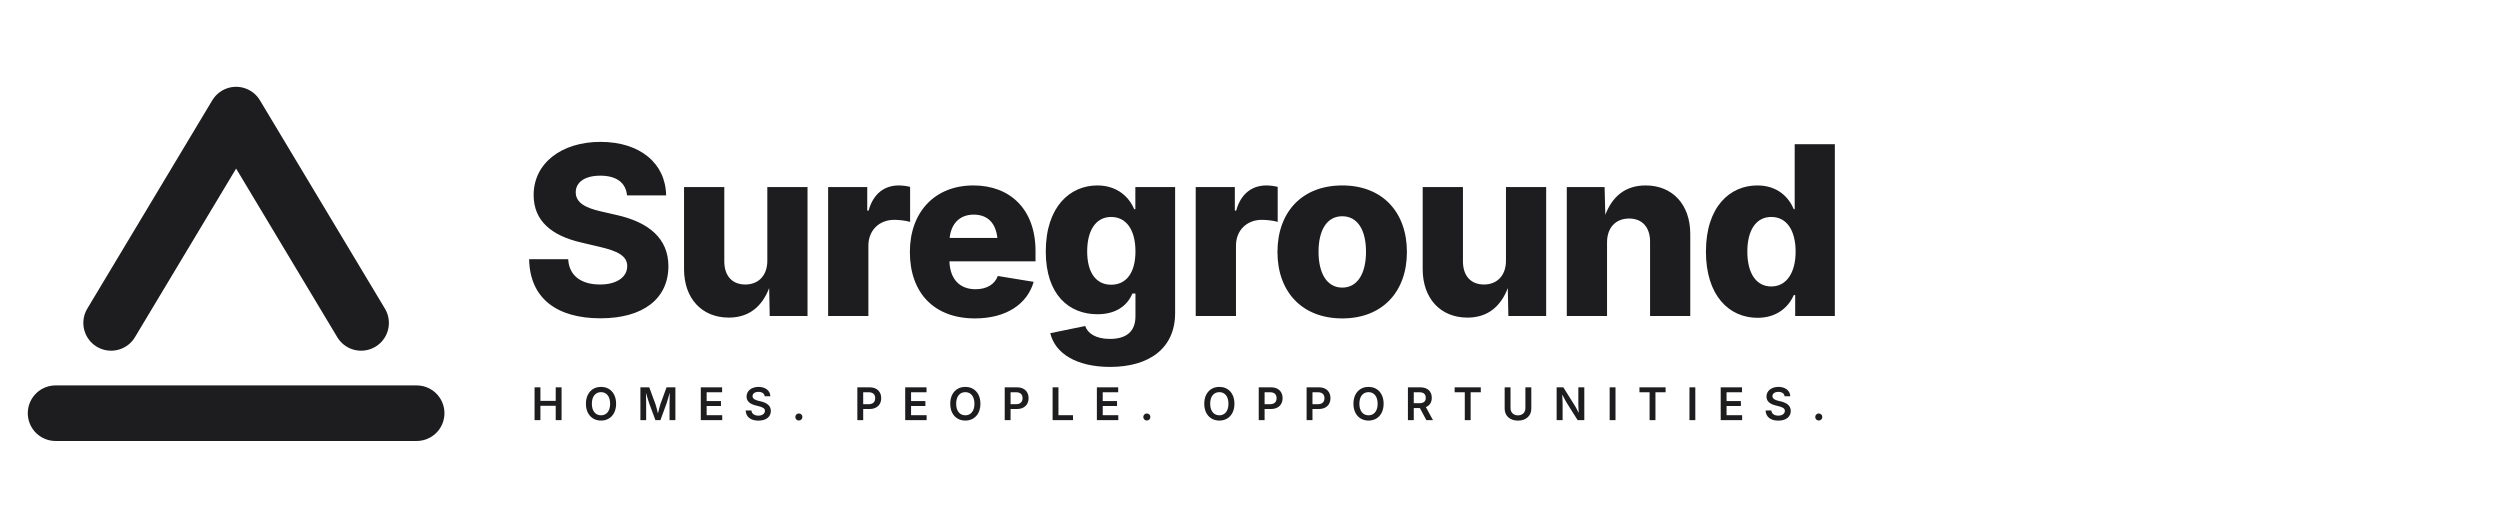
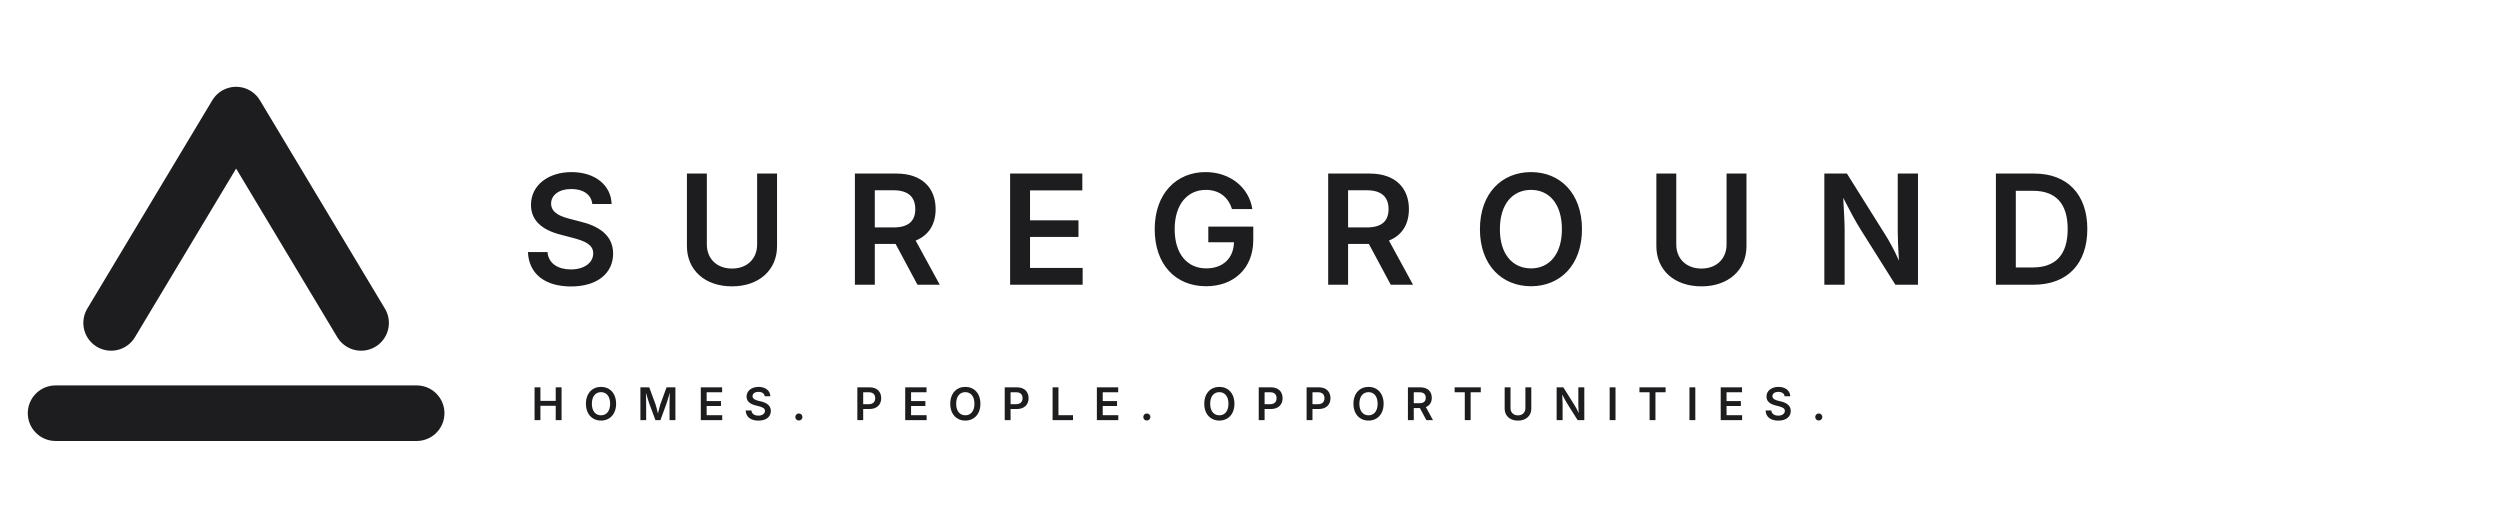
<svg xmlns="http://www.w3.org/2000/svg" viewBox="0 0 720 150">
  <g transform="translate(4 11)">
    <g fill="none" stroke="#1D1D1F" stroke-width="16" stroke-linecap="round" stroke-linejoin="round">
      <path d="M28 82 64 22l36 60" />
      <path d="M12 108h104" />
    </g>
  </g>
-   <text x="150" y="91" font-family="Manrope,Inter,Arial,sans-serif" font-size="68" font-weight="800" letter-spacing="-1.7" fill="#1D1D1F">Sureground</text>
+   <text x="150" y="82" font-family="Manrope,Inter,Arial,sans-serif" font-size="44" font-weight="600" letter-spacing="16" fill="#1D1D1F">SUREGROUND</text>
  <text x="153" y="121" font-family="Manrope,Inter,Arial,sans-serif" font-size="13" font-weight="600" letter-spacing="5.4" fill="#1D1D1F">HOMES. PEOPLE. OPPORTUNITIES.</text>
</svg>
